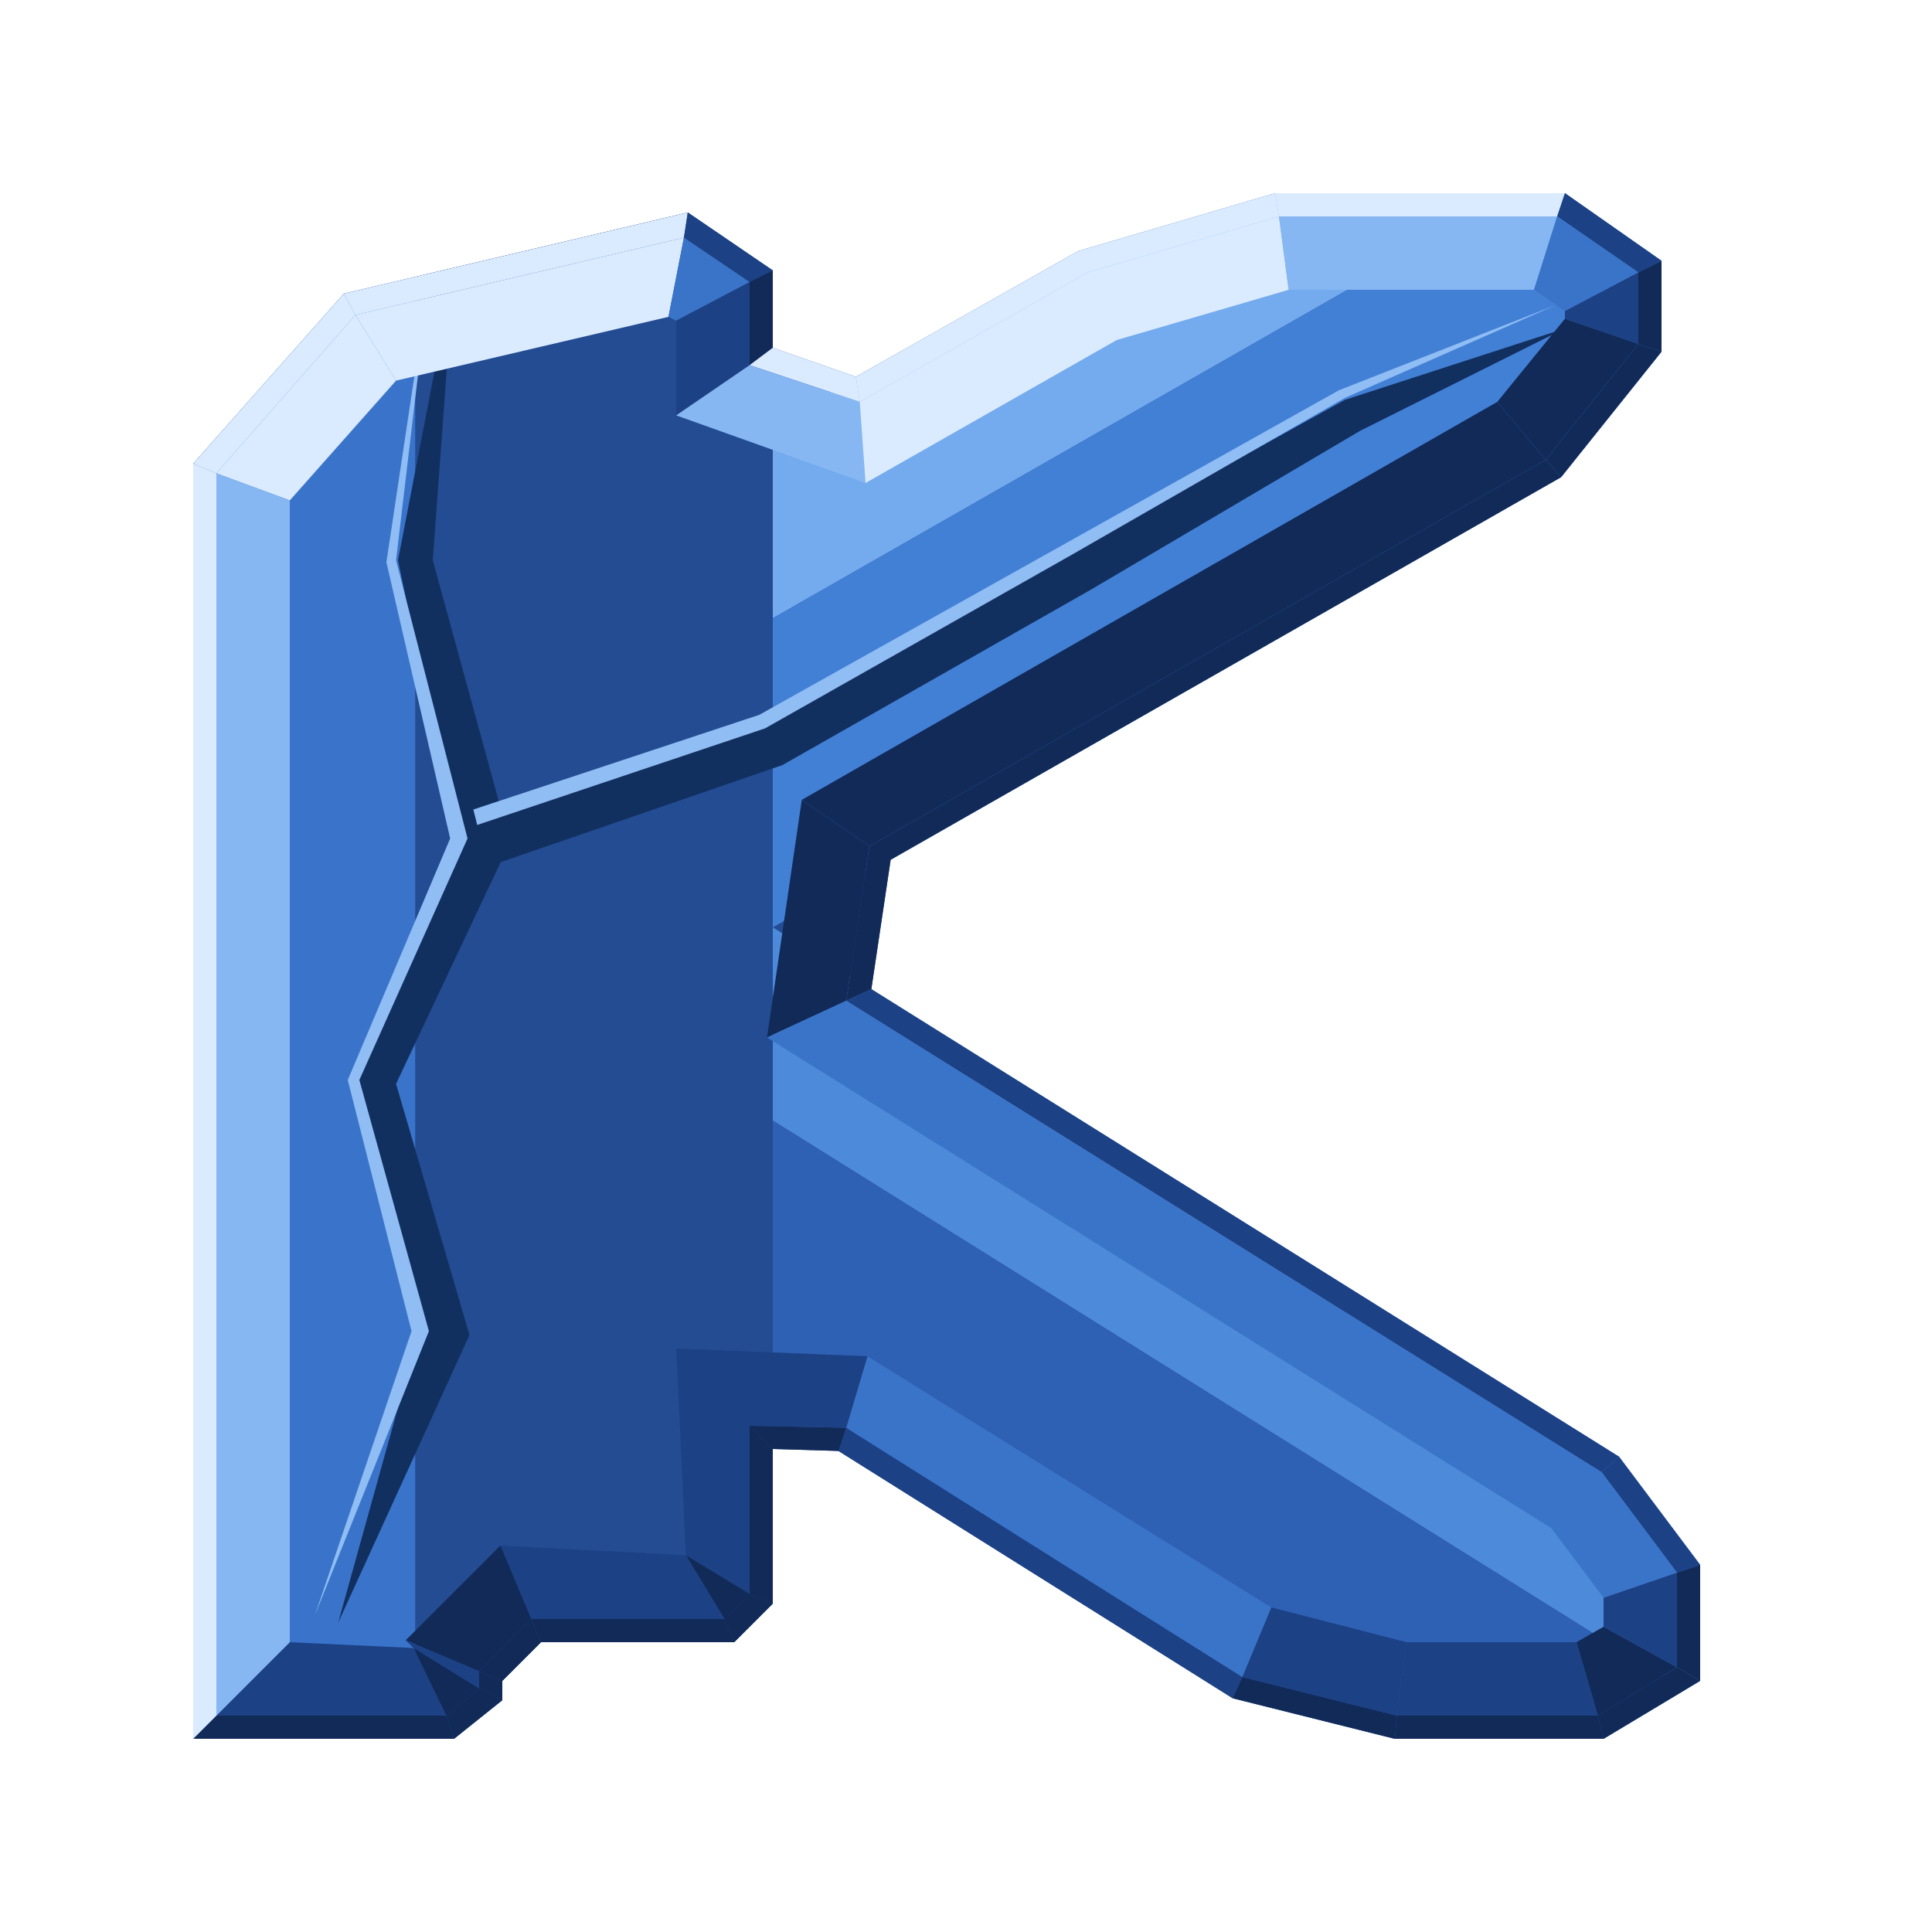
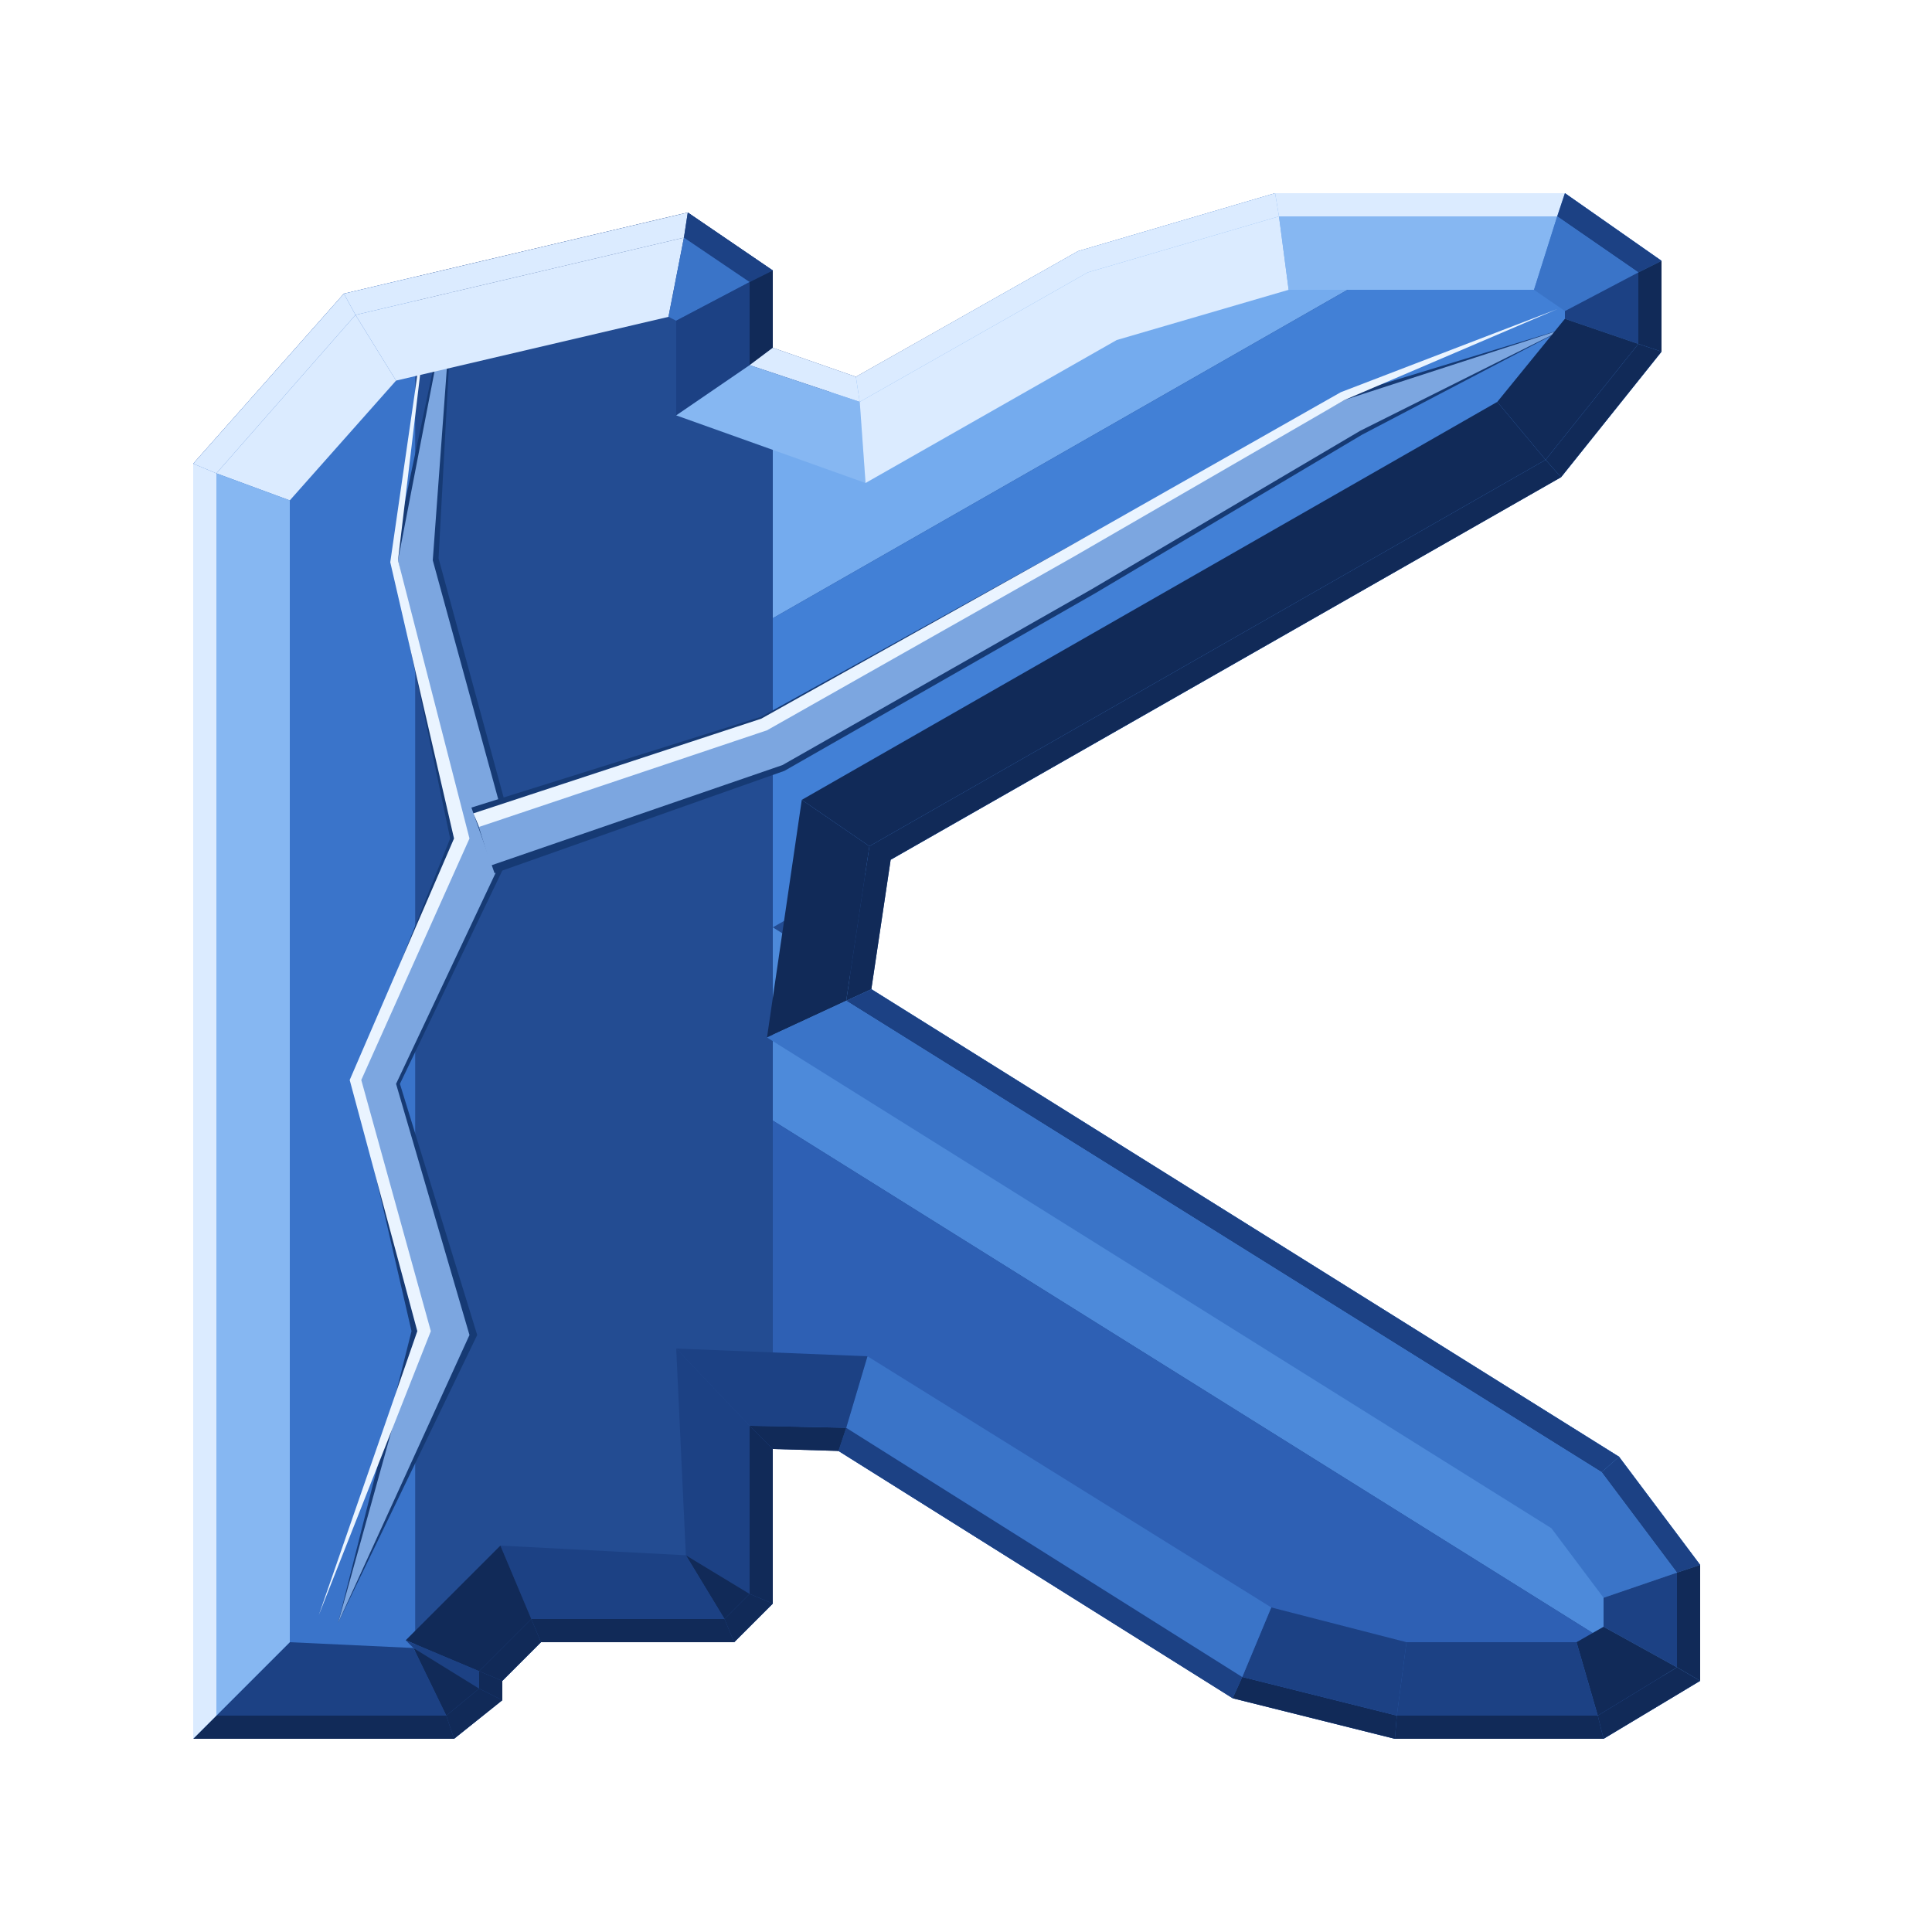
<svg xmlns="http://www.w3.org/2000/svg" width="100" height="100" aria-label="Kyanite" viewBox="0 0 100 100">
  <defs>
    <clipPath id="bloc">
      <path d="m10 24 7.8-8.8L35.6 11l4.4 3v4l4.3 1.5L55.8 13 66 10h15l5 3.5v4.7l-5.2 6.5-34.7 19.8-1 6.7 38.7 24.2L88 81v6l-5 3H72.2l-8.4-2.1-20.4-12.8L40 75v8l-2 2H28l-2 2v1l-2.5 2H10z" />
    </clipPath>
    <clipPath id="jambage">
      <path d="M-5-5h45v110H-5z" />
    </clipPath>
    <clipPath id="haute">
      <path d="m40 22 91-52v26L40 48z" />
    </clipPath>
    <clipPath id="basse">
      <path d="m40 48 104 65v25L40 73z" />
    </clipPath>
  </defs>
  <g clip-path="url(#bloc)">
    <path fill="#234c92" d="m10 24 7.8-8.8L35.6 11l4.4 3v4l4.3 1.5L55.8 13 66 10h15l5 3.5v4.7l-5.2 6.5-34.7 19.8-1 6.7 38.7 24.2L88 81v6l-5 3H72.2l-8.4-2.1-20.4-12.8L40 75v8l-2 2H28l-2 2v1l-2.5 2H10z" />
    <g id="jambage" clip-path="url(#jambage)">
      <path fill="#3a74ca" d="M-5-5h26.5v110H-5z" />
      <path fill="#234c92" d="M21.5-5H40v110H21.5z" />
    </g>
    <g id="branche-haute" clip-path="url(#haute)">
      <path fill="#74abee" d="m40 9 91-52v23L40 32z" />
      <path fill="#4280d6" d="m40 32 91-52v16L40 48z" />
    </g>
    <g id="branche-basse" clip-path="url(#basse)">
      <path fill="#4d8ada" d="m40 48 104 65v10L40 58z" />
      <path fill="#2e60b4" d="m40 58 104 65v28L40 86z" />
    </g>
    <g id="fente">
-       <path fill="#12305f" d="m17.5 84 6.8-14.9-3.8-13 5.9-12.5-4-14.6 1.1-15-2.9 15 3 14.4-5.1 12.5 3.2 13z" />
-       <path fill="#8fbdf4" d="m16.3 83.6 5.9-14.7-3.6-13 5.6-12.5L20.5 29l1.8-15.2L20 29.1l3.3 14.3L18 55.9l3.3 13z" />
-       <path fill="#12305f" d="m25.4 44.8 15.1-5.2 16-9.1 13.9-8.2L81 17l-11.4 3.7-14.1 7.8-16 8.9-14.9 4.8z" />
-       <path fill="#8fbdf4" d="m24.7 42.7 14.9-5 15.9-9 14.1-8.1 10.9-4.8-11.2 4.4-14.1 7.9L39.3 37l-14.8 4.9z" />
+       <path fill="#163a74" d="m17.5 84 7.2-14.9-4-13 6-12.5-4-14.7.8-14.9-3.2 15.1 3 14.3-5 12.5 3 13z" />
+       <path fill="#7ca6e0" d="m17.5 84 6.8-14.9-3.8-13 5.9-12.5-4-14.6 1.1-15-2.9 15 3 14.4-5.1 12.5 3.2 13z" />
+       <path fill="#eaf4ff" d="m16.5 83.6 5.8-14.7-3.6-13 5.6-12.5L20.6 29l1.8-15.1-2.2 15.2 3.3 14.3-5.4 12.5 3.5 13z" />
+       <path fill="#163a74" d="m25.6 45.2 15-5.3 16.1-9.2 13.8-8.2L81 17l-11.5 3.5-14.2 7.8-15.9 8.8-15 4.7z" />
+       <path fill="#7ca6e0" d="m25.4 44.8 15.1-5.2 16-9.1 13.9-8.2L81 17l-11.4 3.7-14.1 7.8-16 8.9-14.9 4.8z" />
+       <path fill="#eaf4ff" d="m24.8 42.8 14.9-5 15.9-9 14-8.1 11-4.7-11.2 4.3-14.1 8-15.9 8.9-14.9 4.9z" />
    </g>
    <g id="biseau">
      <path fill="#dbebff" d="m10 24 7.8-8.8.6 1.1-7.2 8.2z" />
      <path fill="#dbebff" d="M17.8 15.2 35.6 11l-.2 1.3-17 4z" />
      <path fill="#1c4184" d="m35.6 11 4.4 3-1.2.6-3.4-2.3z" />
      <path fill="#112a58" d="M40 14v4l-1.2.9v-4.3z" />
      <path fill="#dbebff" d="m40 18 4.3 1.5.2 1.3-5.7-1.9z" />
      <path fill="#dbebff" d="M44.3 19.5 55.8 13l.5 1.1-11.8 6.7zM55.8 13 66 10l.2 1.2-9.9 2.9z" />
      <path fill="#dbebff" d="M66 10h15l-.4 1.2H66.2z" />
      <path fill="#1c4184" d="m81 10 5 3.5-1.2.6-4.2-2.9z" />
      <path fill="#112a58" d="M86 13.5v4.7l-1.2-.4v-3.7z" />
      <path fill="#112a58" d="m86 18.2-5.2 6.5-.8-.9 4.8-6z" />
      <path fill="#112a58" d="M80.8 24.7 46.1 44.5l-1.1-.7 35-20zM46.1 44.5l-1 6.7-1.3.6 1.2-8z" />
      <path fill="#1c4184" d="m45.1 51.2 38.7 24.2-.9.8-39.1-24.4z" />
      <path fill="#1c4184" d="M83.8 75.4 88 81l-1.2.4-3.9-5.2z" />
      <path fill="#112a58" d="M88 81v6l-1.2-.7v-4.9z" />
      <path fill="#112a58" d="m88 87-5 3-.3-1.2 4.1-2.5z" />
      <path fill="#112a58" d="M83 90H72.2l.1-1.2h10.4z" />
      <path fill="#112a58" d="m72.2 90-8.4-2.1.5-1.1 8 2z" />
      <path fill="#1c4184" d="M63.8 87.9 43.4 75.1l.4-1.2 20.5 12.9z" />
      <path fill="#112a58" d="M43.4 75.1 40 75l-1.2-1.2 5 .1z" />
      <path fill="#112a58" d="M40 75v8l-1.2-.5v-8.7z" />
      <path fill="#112a58" d="m40 83-2 2-.5-1.2 1.3-1.3z" />
      <path fill="#112a58" d="M38 85H28l-.5-1.2h10z" />
      <path fill="#112a58" d="m28 85-2 2-1.2-.5 2.7-2.7z" />
      <path fill="#112a58" d="M26 87v1l-1.2-.6v-.9z" />
      <path fill="#112a58" d="m26 88-2.5 2-.4-1.2 1.7-1.4z" />
      <path fill="#112a58" d="M23.5 90H10l1.2-1.2h11.9z" />
      <path fill="#dbebff" d="M10 90V24l1.2.5v64.3zm1.2-65.5 7.2-8.2 2.1 3.4-5.5 6.2z" />
      <path fill="#dbebff" d="m18.4 16.3 17-4-.8 4.1-14.1 3.3z" />
      <path fill="#3a74c8" d="m35.4 12.3 3.4 2.3-3.8 2-.4-.2z" />
      <path fill="#1c4184" d="M38.8 14.6v4.3L35 21.5v-4.9z" />
      <path fill="#86b7f2" d="m38.8 18.9 5.7 1.9.3 4.2-9.8-3.5z" />
      <path fill="#dbebff" d="m44.5 20.8 11.8-6.7 1.5 3.5-13 7.4zm11.8-6.7 9.9-2.9.5 3.8-8.9 2.6z" />
      <path fill="#86b7f2" d="M66.2 11.2h14.4L79.4 15H66.7z" />
      <path fill="#3a74c8" d="m80.6 11.2 4.2 2.9-3.8 2-1.6-1.1z" />
      <path fill="#1c4184" d="M84.8 14.1v3.7L81 16.5v-.4z" />
      <path fill="#112a58" d="m84.8 17.8-4.8 6-2.5-3 3.5-4.3z" />
      <path fill="#112a58" d="m80 23.8-35 20-3.5-2.4 36-20.6z" />
      <path fill="#112a58" d="m45 43.8-1.2 8-4.1 1.9 1.8-12.3z" />
      <path fill="#3a74c8" d="m43.8 51.8 39.1 24.4-2.6 2.9-40.6-25.4zm39.1 24.4 3.9 5.2-3.8 1.3-2.7-3.6z" />
      <path fill="#1c4184" d="M86.8 81.4v4.9L83 84.2v-1.5z" />
      <path fill="#112a58" d="m86.8 86.3-4.1 2.5-1.1-3.8 1.4-.8z" />
      <path fill="#1c4184" d="M82.7 88.8H72.3l.5-3.8h8.8z" />
      <path fill="#1c4184" d="m72.3 88.8-8-2 1.5-3.6 7 1.8z" />
      <path fill="#3a74c8" d="M64.3 86.8 43.8 73.9l1.1-3.7 20.9 13z" />
      <path fill="#1c4184" d="m43.8 73.9-5-.1-3.8-4 9.9.4z" />
      <path fill="#1c4184" d="M38.8 73.8v8.7l-3.3-2-.5-10.7z" />
      <path fill="#112a58" d="m38.8 82.5-1.3 1.3-2-3.3z" />
      <path fill="#1c4184" d="M37.5 83.8h-10L25.9 80l9.6.5z" />
      <path fill="#112a58" d="m27.5 83.8-2.7 2.7-3.8-1.6 4.9-4.9z" />
      <path fill="#1c4184" d="M24.8 86.5v.9l-3.4-2.1-.4-.4z" />
      <path fill="#112a58" d="m24.8 87.4-1.7 1.4-1.7-3.5z" />
      <path fill="#1c4184" d="M23.1 88.8H11.2L15 85l6.4.3z" />
      <path fill="#86b7f2" d="M11.2 88.8V24.5l3.8 1.4V85z" />
    </g>
  </g>
</svg>
